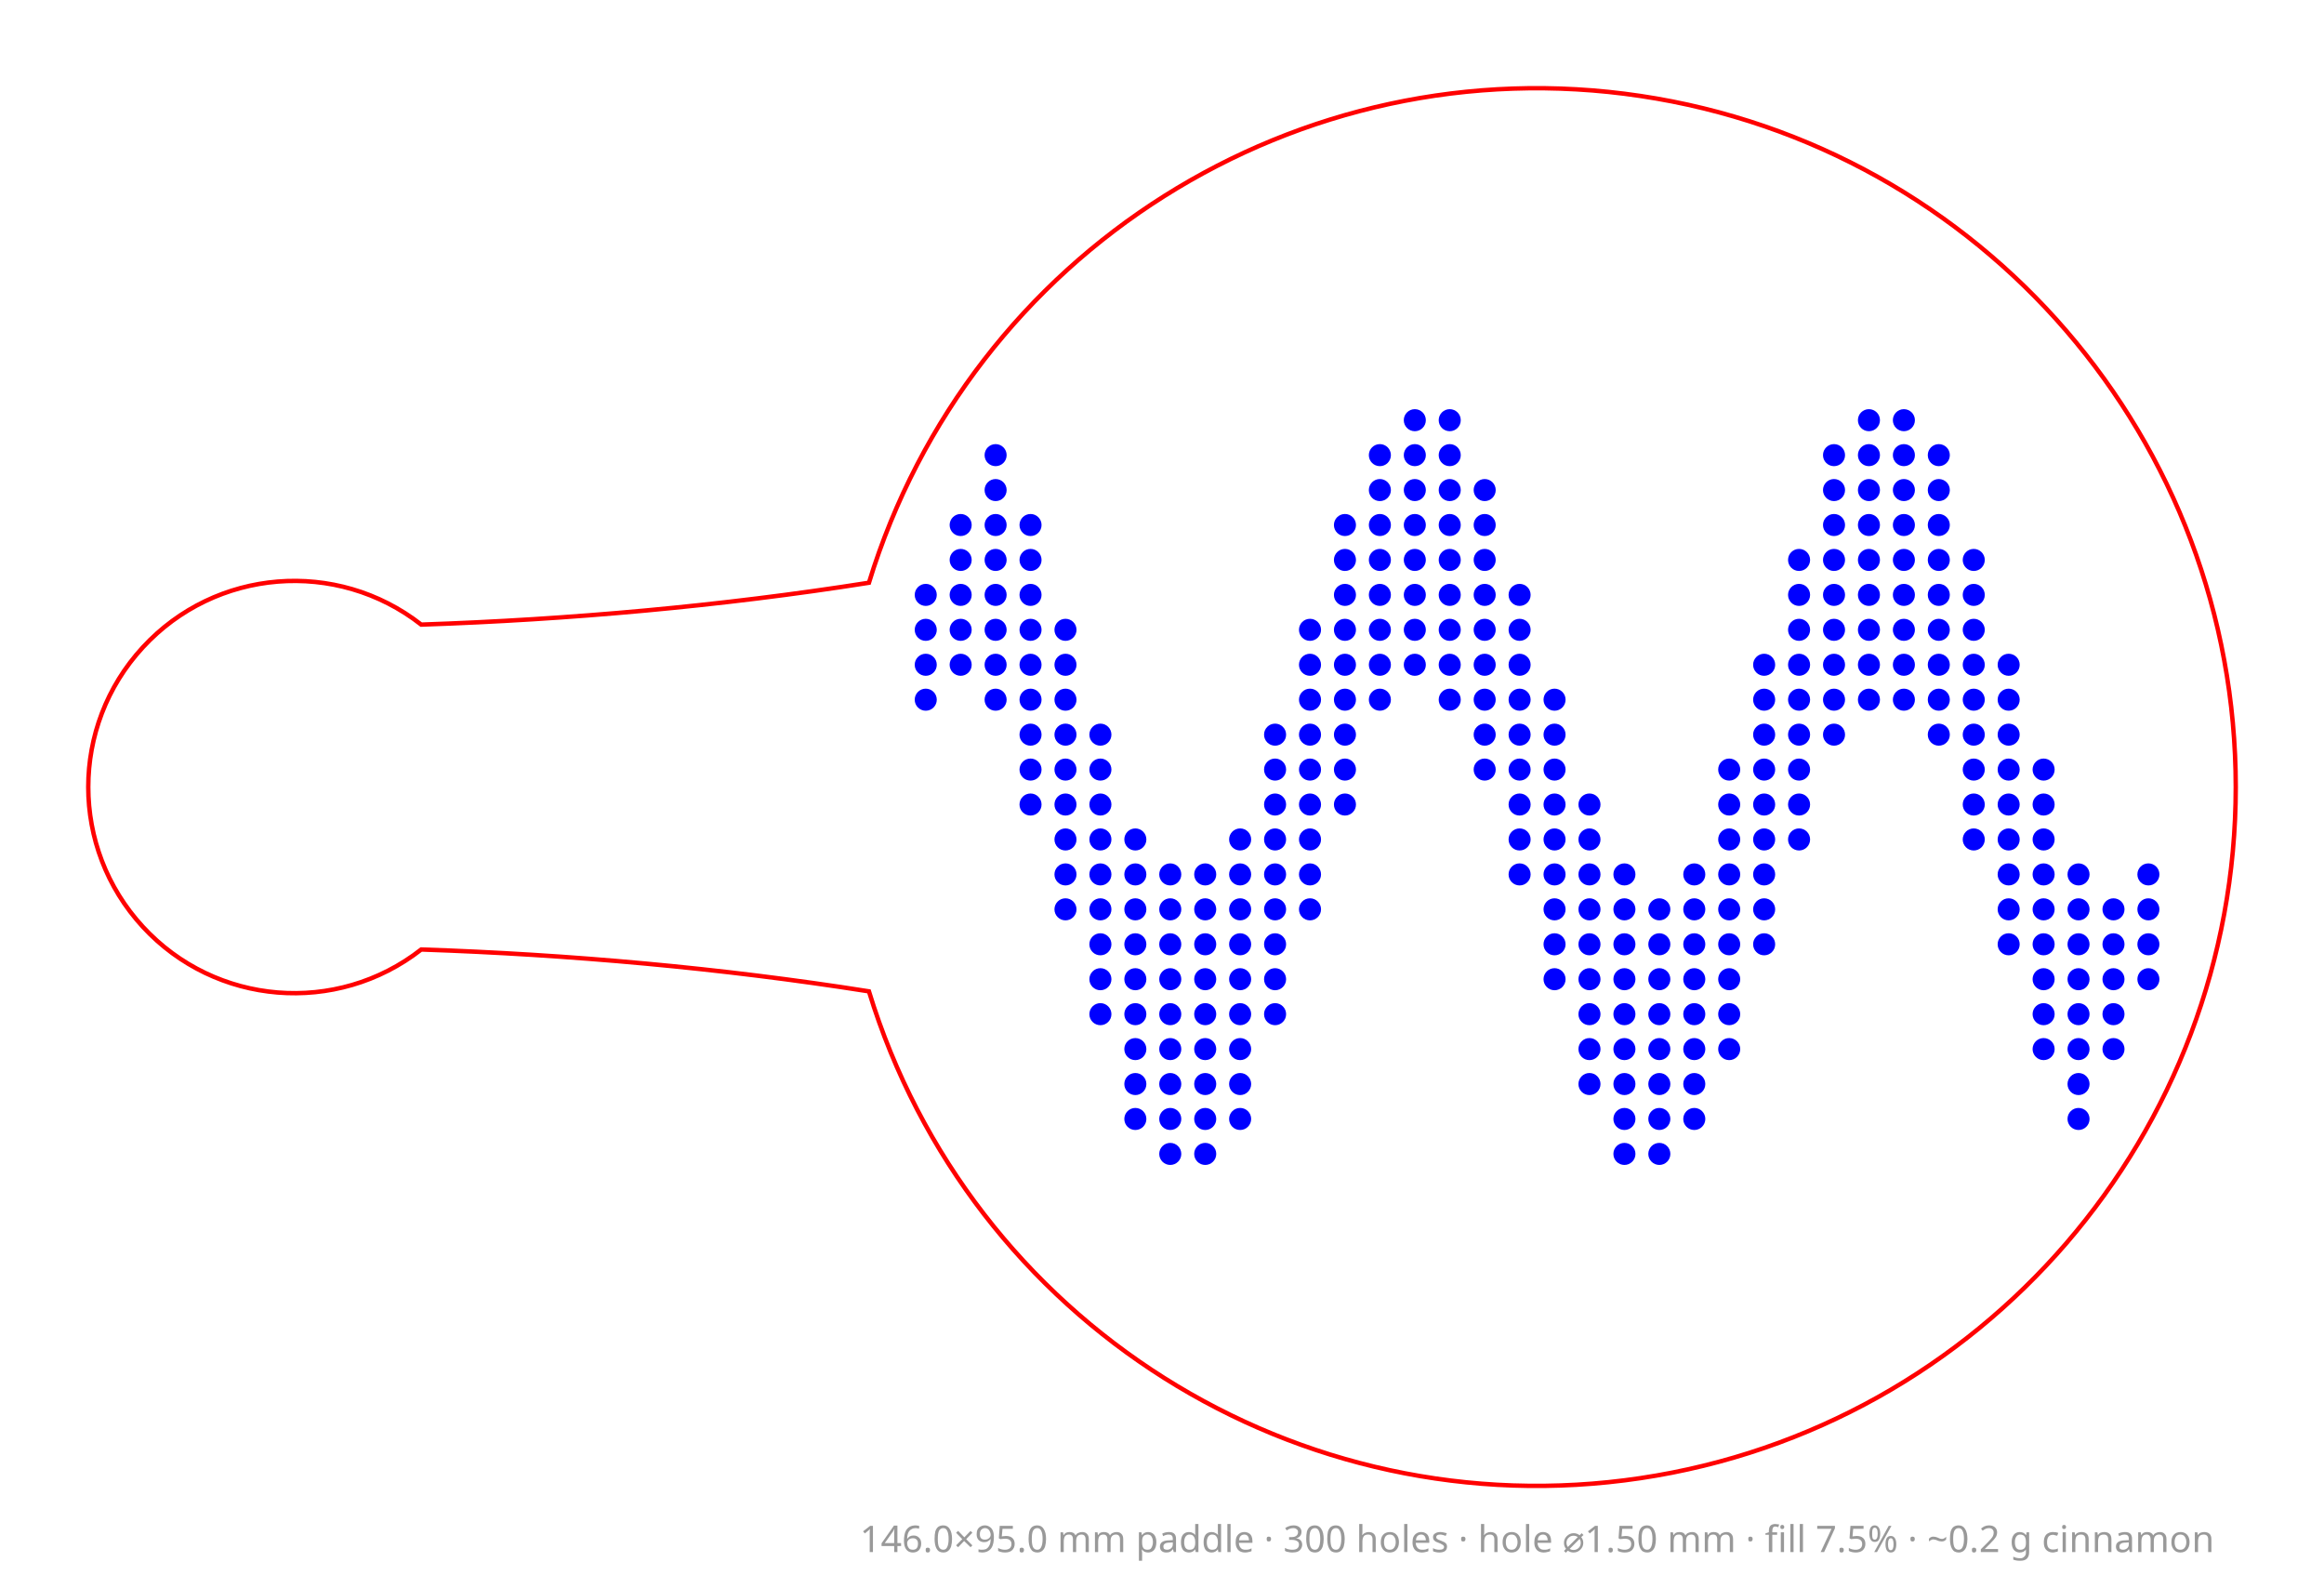
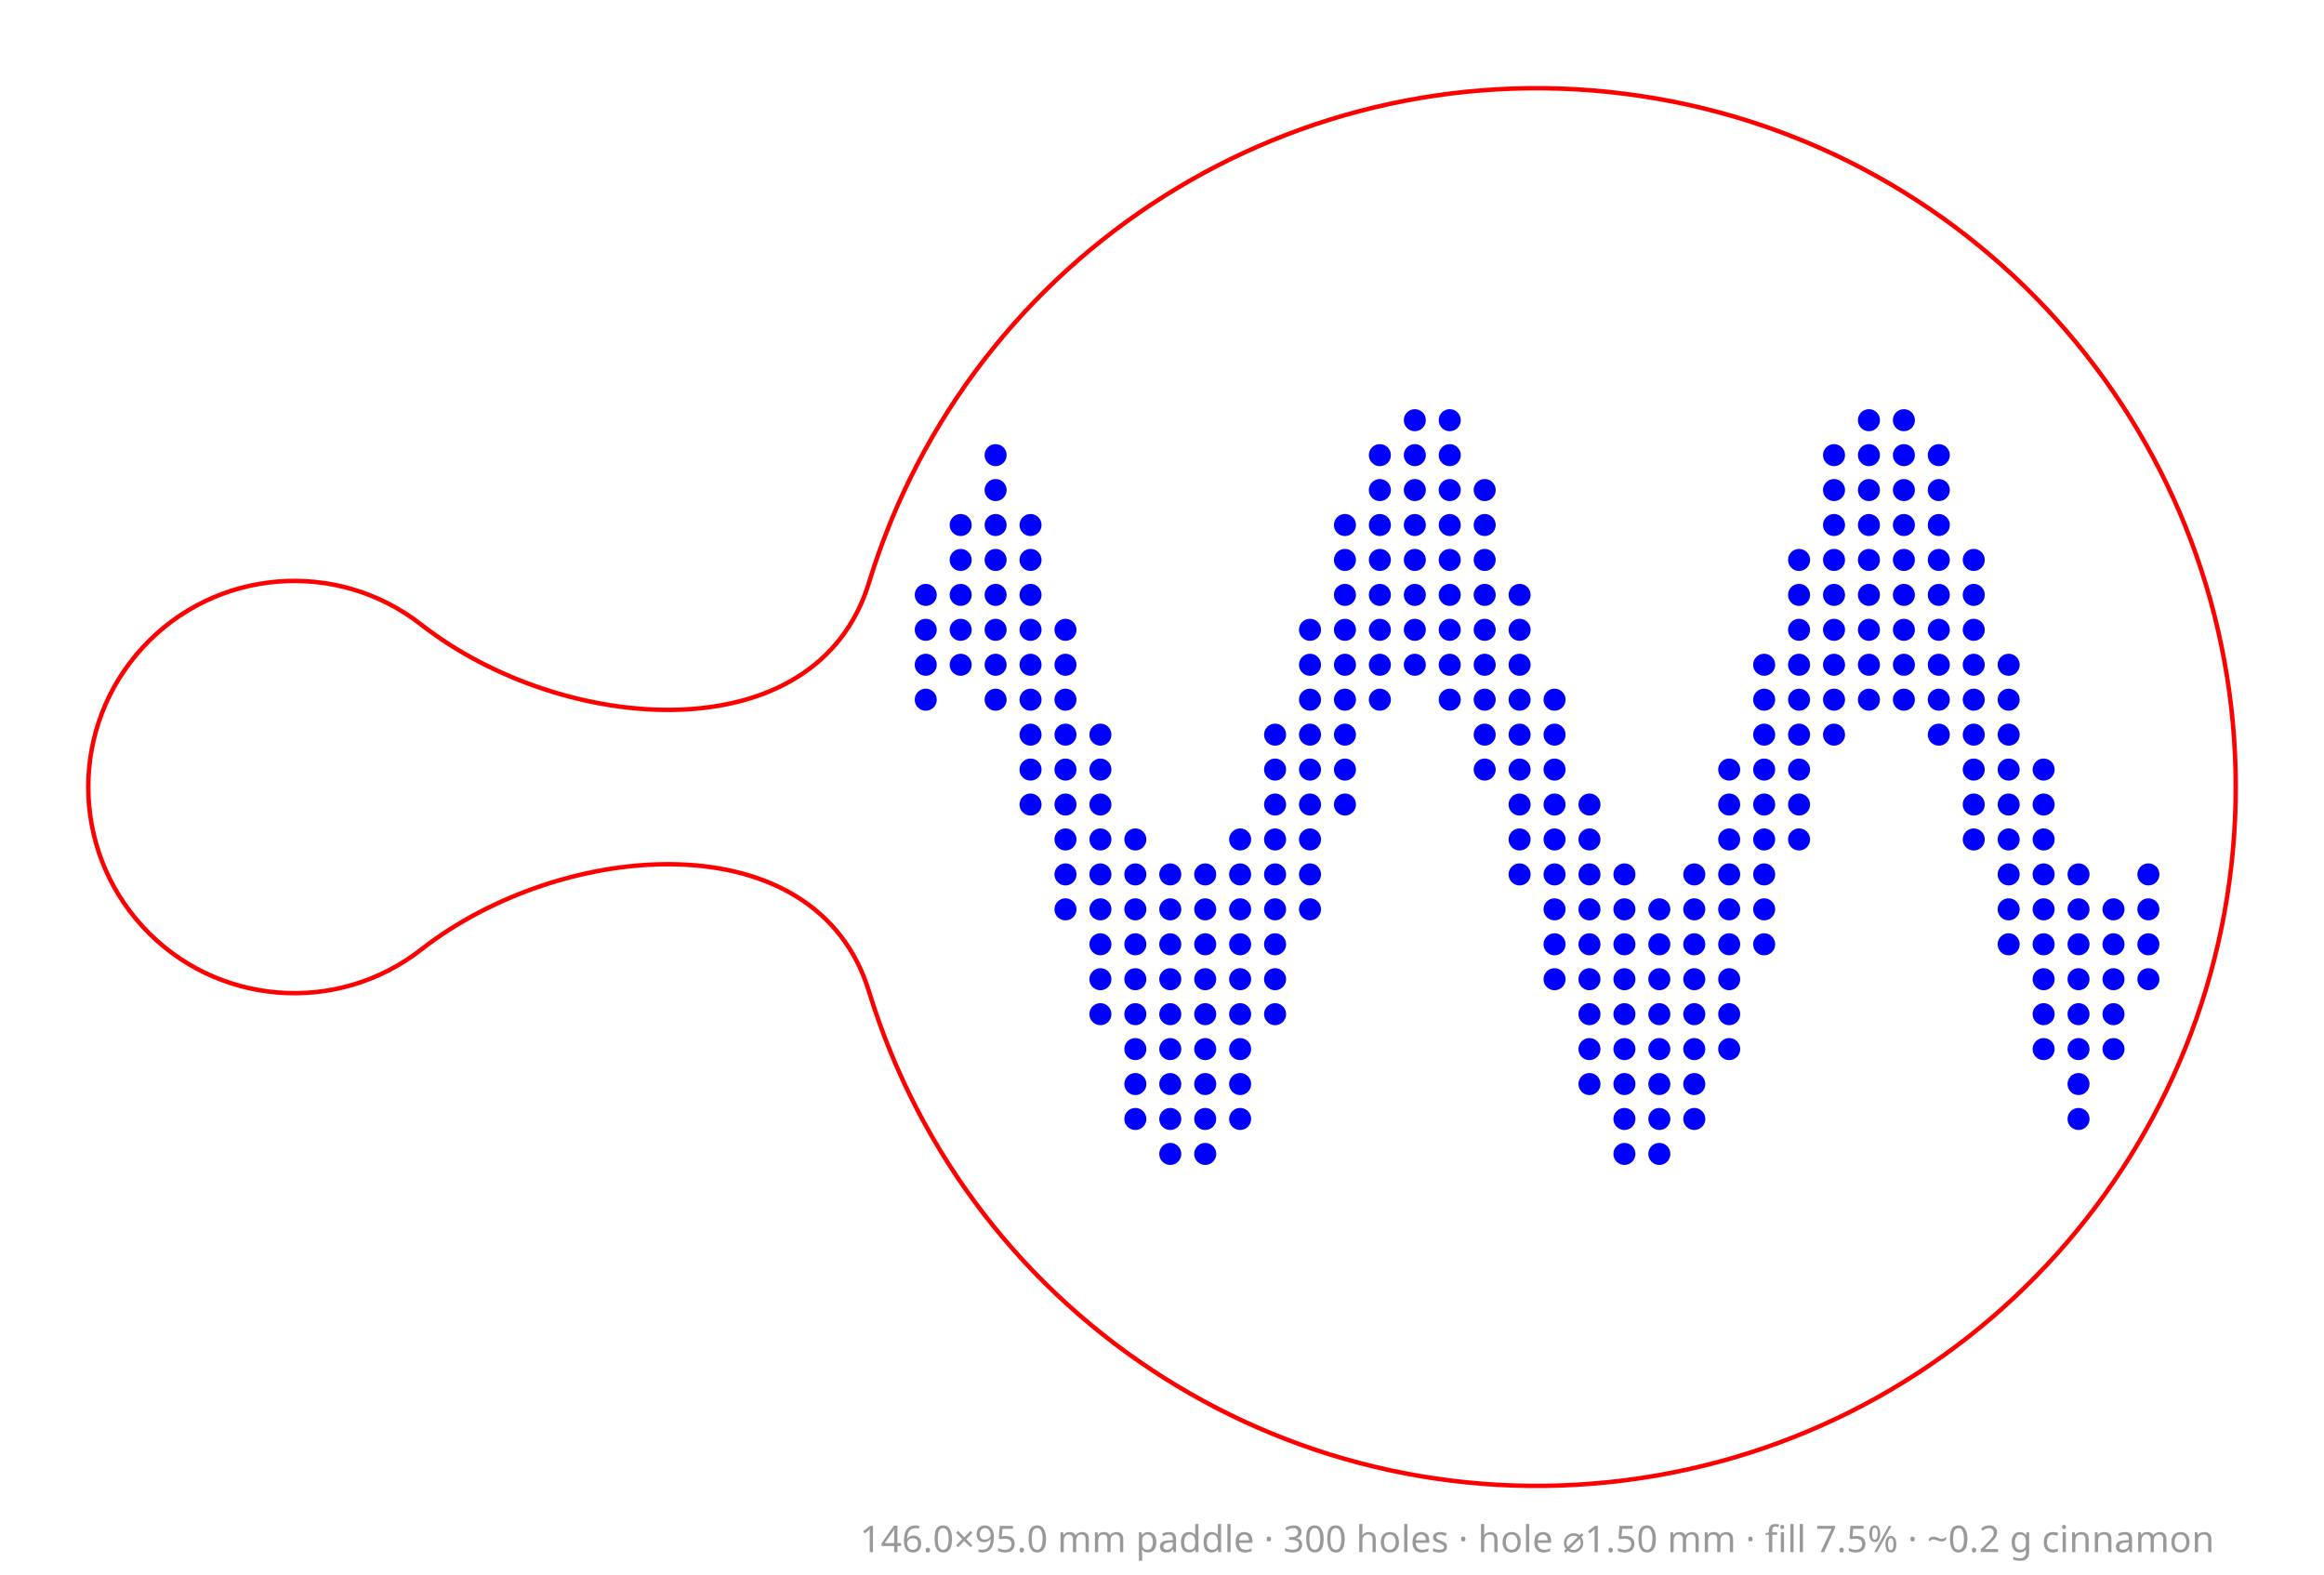
<svg xmlns="http://www.w3.org/2000/svg" width="158.0mm" height="107.0mm" viewBox="0 0 158.0 107.0">
-   <path d="M 28.639 42.458 C 38.683 42.118, 49.032 41.199, 59.076 39.612 A 47.500 47.500 0 1 1 59.076 67.388 C 49.032 65.801, 38.683 64.882, 28.639 64.542 A 14.012 14.012 0 1 1 28.639 42.458 Z" fill="none" stroke="#ff0000" stroke-width="0.3" />
+   <path d="M 28.639 42.458 C 38.275 49.986, 55.501 51.306, 59.076 39.612 A 47.500 47.500 0 1 1 59.076 67.388 C 55.501 55.694, 38.275 57.014, 28.639 64.542 A 14.012 14.012 0 1 1 28.639 42.458 Z" fill="none" stroke="#ff0000" stroke-width="0.3" />
  <g fill="#0000ff" stroke="none">
    <circle cx="96.188" cy="28.562" r="0.75" />
    <circle cx="98.562" cy="28.562" r="0.75" />
    <circle cx="127.062" cy="28.562" r="0.75" />
    <circle cx="129.438" cy="28.562" r="0.75" />
    <circle cx="67.688" cy="30.938" r="0.75" />
    <circle cx="93.812" cy="30.938" r="0.75" />
    <circle cx="96.188" cy="30.938" r="0.75" />
    <circle cx="98.562" cy="30.938" r="0.75" />
    <circle cx="124.688" cy="30.938" r="0.75" />
    <circle cx="127.062" cy="30.938" r="0.75" />
    <circle cx="129.438" cy="30.938" r="0.75" />
    <circle cx="131.812" cy="30.938" r="0.75" />
    <circle cx="67.688" cy="33.312" r="0.75" />
    <circle cx="93.812" cy="33.312" r="0.75" />
    <circle cx="96.188" cy="33.312" r="0.75" />
    <circle cx="98.562" cy="33.312" r="0.75" />
    <circle cx="100.938" cy="33.312" r="0.75" />
    <circle cx="124.688" cy="33.312" r="0.75" />
    <circle cx="127.062" cy="33.312" r="0.75" />
    <circle cx="129.438" cy="33.312" r="0.75" />
    <circle cx="131.812" cy="33.312" r="0.75" />
    <circle cx="65.312" cy="35.688" r="0.75" />
    <circle cx="67.688" cy="35.688" r="0.75" />
    <circle cx="70.062" cy="35.688" r="0.75" />
    <circle cx="91.438" cy="35.688" r="0.75" />
    <circle cx="93.812" cy="35.688" r="0.75" />
    <circle cx="96.188" cy="35.688" r="0.75" />
    <circle cx="98.562" cy="35.688" r="0.75" />
    <circle cx="100.938" cy="35.688" r="0.75" />
    <circle cx="124.688" cy="35.688" r="0.75" />
    <circle cx="127.062" cy="35.688" r="0.75" />
    <circle cx="129.438" cy="35.688" r="0.75" />
    <circle cx="131.812" cy="35.688" r="0.75" />
    <circle cx="65.312" cy="38.062" r="0.75" />
    <circle cx="67.688" cy="38.062" r="0.75" />
    <circle cx="70.062" cy="38.062" r="0.75" />
    <circle cx="91.438" cy="38.062" r="0.75" />
    <circle cx="93.812" cy="38.062" r="0.75" />
    <circle cx="96.188" cy="38.062" r="0.75" />
    <circle cx="98.562" cy="38.062" r="0.75" />
    <circle cx="100.938" cy="38.062" r="0.75" />
    <circle cx="122.312" cy="38.062" r="0.75" />
    <circle cx="124.688" cy="38.062" r="0.75" />
    <circle cx="127.062" cy="38.062" r="0.75" />
    <circle cx="129.438" cy="38.062" r="0.75" />
    <circle cx="131.812" cy="38.062" r="0.75" />
    <circle cx="134.188" cy="38.062" r="0.75" />
    <circle cx="62.938" cy="40.438" r="0.75" />
    <circle cx="65.312" cy="40.438" r="0.75" />
    <circle cx="67.688" cy="40.438" r="0.75" />
    <circle cx="70.062" cy="40.438" r="0.75" />
    <circle cx="91.438" cy="40.438" r="0.75" />
    <circle cx="93.812" cy="40.438" r="0.75" />
    <circle cx="96.188" cy="40.438" r="0.75" />
    <circle cx="98.562" cy="40.438" r="0.75" />
    <circle cx="100.938" cy="40.438" r="0.75" />
    <circle cx="103.312" cy="40.438" r="0.75" />
    <circle cx="122.312" cy="40.438" r="0.75" />
    <circle cx="124.688" cy="40.438" r="0.75" />
    <circle cx="127.062" cy="40.438" r="0.75" />
    <circle cx="129.438" cy="40.438" r="0.75" />
    <circle cx="131.812" cy="40.438" r="0.75" />
    <circle cx="134.188" cy="40.438" r="0.75" />
    <circle cx="62.938" cy="42.812" r="0.75" />
    <circle cx="65.312" cy="42.812" r="0.75" />
    <circle cx="67.688" cy="42.812" r="0.75" />
    <circle cx="70.062" cy="42.812" r="0.75" />
    <circle cx="72.438" cy="42.812" r="0.75" />
    <circle cx="89.062" cy="42.812" r="0.75" />
    <circle cx="91.438" cy="42.812" r="0.75" />
    <circle cx="93.812" cy="42.812" r="0.75" />
    <circle cx="96.188" cy="42.812" r="0.75" />
    <circle cx="98.562" cy="42.812" r="0.75" />
    <circle cx="100.938" cy="42.812" r="0.75" />
    <circle cx="103.312" cy="42.812" r="0.75" />
    <circle cx="122.312" cy="42.812" r="0.75" />
    <circle cx="124.688" cy="42.812" r="0.75" />
    <circle cx="127.062" cy="42.812" r="0.75" />
    <circle cx="129.438" cy="42.812" r="0.75" />
    <circle cx="131.812" cy="42.812" r="0.75" />
    <circle cx="134.188" cy="42.812" r="0.75" />
    <circle cx="62.938" cy="45.188" r="0.75" />
    <circle cx="65.312" cy="45.188" r="0.75" />
    <circle cx="67.688" cy="45.188" r="0.75" />
    <circle cx="70.062" cy="45.188" r="0.75" />
    <circle cx="72.438" cy="45.188" r="0.75" />
    <circle cx="89.062" cy="45.188" r="0.75" />
    <circle cx="91.438" cy="45.188" r="0.75" />
    <circle cx="93.812" cy="45.188" r="0.75" />
    <circle cx="96.188" cy="45.188" r="0.75" />
    <circle cx="98.562" cy="45.188" r="0.75" />
    <circle cx="100.938" cy="45.188" r="0.75" />
    <circle cx="103.312" cy="45.188" r="0.75" />
    <circle cx="119.938" cy="45.188" r="0.75" />
    <circle cx="122.312" cy="45.188" r="0.75" />
    <circle cx="124.688" cy="45.188" r="0.75" />
    <circle cx="127.062" cy="45.188" r="0.75" />
    <circle cx="129.438" cy="45.188" r="0.75" />
    <circle cx="131.812" cy="45.188" r="0.75" />
    <circle cx="134.188" cy="45.188" r="0.75" />
    <circle cx="136.562" cy="45.188" r="0.75" />
    <circle cx="62.938" cy="47.562" r="0.75" />
    <circle cx="67.688" cy="47.562" r="0.75" />
    <circle cx="70.062" cy="47.562" r="0.75" />
    <circle cx="72.438" cy="47.562" r="0.75" />
    <circle cx="89.062" cy="47.562" r="0.75" />
    <circle cx="91.438" cy="47.562" r="0.75" />
    <circle cx="93.812" cy="47.562" r="0.75" />
    <circle cx="98.562" cy="47.562" r="0.75" />
    <circle cx="100.938" cy="47.562" r="0.75" />
    <circle cx="103.312" cy="47.562" r="0.75" />
    <circle cx="105.688" cy="47.562" r="0.75" />
    <circle cx="119.938" cy="47.562" r="0.75" />
    <circle cx="122.312" cy="47.562" r="0.75" />
    <circle cx="124.688" cy="47.562" r="0.75" />
    <circle cx="127.062" cy="47.562" r="0.75" />
    <circle cx="129.438" cy="47.562" r="0.75" />
    <circle cx="131.812" cy="47.562" r="0.75" />
    <circle cx="134.188" cy="47.562" r="0.75" />
    <circle cx="136.562" cy="47.562" r="0.75" />
    <circle cx="70.062" cy="49.938" r="0.75" />
    <circle cx="72.438" cy="49.938" r="0.75" />
    <circle cx="74.812" cy="49.938" r="0.75" />
    <circle cx="86.688" cy="49.938" r="0.75" />
    <circle cx="89.062" cy="49.938" r="0.75" />
    <circle cx="91.438" cy="49.938" r="0.75" />
    <circle cx="100.938" cy="49.938" r="0.75" />
    <circle cx="103.312" cy="49.938" r="0.75" />
    <circle cx="105.688" cy="49.938" r="0.75" />
    <circle cx="119.938" cy="49.938" r="0.75" />
    <circle cx="122.312" cy="49.938" r="0.75" />
    <circle cx="124.688" cy="49.938" r="0.75" />
    <circle cx="131.812" cy="49.938" r="0.75" />
    <circle cx="134.188" cy="49.938" r="0.75" />
    <circle cx="136.562" cy="49.938" r="0.75" />
    <circle cx="70.062" cy="52.312" r="0.75" />
    <circle cx="72.438" cy="52.312" r="0.75" />
    <circle cx="74.812" cy="52.312" r="0.75" />
    <circle cx="86.688" cy="52.312" r="0.75" />
    <circle cx="89.062" cy="52.312" r="0.75" />
    <circle cx="91.438" cy="52.312" r="0.75" />
    <circle cx="100.938" cy="52.312" r="0.75" />
    <circle cx="103.312" cy="52.312" r="0.75" />
    <circle cx="105.688" cy="52.312" r="0.75" />
    <circle cx="117.562" cy="52.312" r="0.75" />
    <circle cx="119.938" cy="52.312" r="0.75" />
    <circle cx="122.312" cy="52.312" r="0.75" />
    <circle cx="134.188" cy="52.312" r="0.75" />
    <circle cx="136.562" cy="52.312" r="0.75" />
    <circle cx="138.938" cy="52.312" r="0.75" />
    <circle cx="70.062" cy="54.688" r="0.75" />
    <circle cx="72.438" cy="54.688" r="0.75" />
    <circle cx="74.812" cy="54.688" r="0.75" />
    <circle cx="86.688" cy="54.688" r="0.75" />
    <circle cx="89.062" cy="54.688" r="0.75" />
    <circle cx="91.438" cy="54.688" r="0.75" />
    <circle cx="103.312" cy="54.688" r="0.75" />
    <circle cx="105.688" cy="54.688" r="0.75" />
    <circle cx="108.062" cy="54.688" r="0.75" />
    <circle cx="117.562" cy="54.688" r="0.75" />
    <circle cx="119.938" cy="54.688" r="0.75" />
    <circle cx="122.312" cy="54.688" r="0.75" />
    <circle cx="134.188" cy="54.688" r="0.75" />
    <circle cx="136.562" cy="54.688" r="0.75" />
    <circle cx="138.938" cy="54.688" r="0.75" />
    <circle cx="72.438" cy="57.062" r="0.75" />
    <circle cx="74.812" cy="57.062" r="0.75" />
    <circle cx="77.188" cy="57.062" r="0.75" />
    <circle cx="84.312" cy="57.062" r="0.75" />
    <circle cx="86.688" cy="57.062" r="0.75" />
    <circle cx="89.062" cy="57.062" r="0.75" />
    <circle cx="103.312" cy="57.062" r="0.75" />
    <circle cx="105.688" cy="57.062" r="0.75" />
    <circle cx="108.062" cy="57.062" r="0.75" />
    <circle cx="117.562" cy="57.062" r="0.75" />
    <circle cx="119.938" cy="57.062" r="0.75" />
    <circle cx="122.312" cy="57.062" r="0.75" />
    <circle cx="134.188" cy="57.062" r="0.75" />
    <circle cx="136.562" cy="57.062" r="0.75" />
    <circle cx="138.938" cy="57.062" r="0.75" />
    <circle cx="72.438" cy="59.438" r="0.75" />
    <circle cx="74.812" cy="59.438" r="0.75" />
    <circle cx="77.188" cy="59.438" r="0.75" />
    <circle cx="79.562" cy="59.438" r="0.75" />
    <circle cx="81.938" cy="59.438" r="0.75" />
    <circle cx="84.312" cy="59.438" r="0.75" />
    <circle cx="86.688" cy="59.438" r="0.75" />
    <circle cx="89.062" cy="59.438" r="0.75" />
    <circle cx="103.312" cy="59.438" r="0.75" />
    <circle cx="105.688" cy="59.438" r="0.75" />
    <circle cx="108.062" cy="59.438" r="0.75" />
    <circle cx="110.438" cy="59.438" r="0.75" />
    <circle cx="115.188" cy="59.438" r="0.75" />
    <circle cx="117.562" cy="59.438" r="0.75" />
    <circle cx="119.938" cy="59.438" r="0.75" />
    <circle cx="136.562" cy="59.438" r="0.75" />
    <circle cx="138.938" cy="59.438" r="0.75" />
    <circle cx="141.312" cy="59.438" r="0.75" />
    <circle cx="146.062" cy="59.438" r="0.75" />
    <circle cx="72.438" cy="61.812" r="0.75" />
    <circle cx="74.812" cy="61.812" r="0.75" />
    <circle cx="77.188" cy="61.812" r="0.75" />
    <circle cx="79.562" cy="61.812" r="0.75" />
    <circle cx="81.938" cy="61.812" r="0.75" />
    <circle cx="84.312" cy="61.812" r="0.75" />
    <circle cx="86.688" cy="61.812" r="0.75" />
    <circle cx="89.062" cy="61.812" r="0.75" />
    <circle cx="105.688" cy="61.812" r="0.75" />
    <circle cx="108.062" cy="61.812" r="0.75" />
    <circle cx="110.438" cy="61.812" r="0.75" />
    <circle cx="112.812" cy="61.812" r="0.75" />
    <circle cx="115.188" cy="61.812" r="0.75" />
    <circle cx="117.562" cy="61.812" r="0.75" />
    <circle cx="119.938" cy="61.812" r="0.75" />
    <circle cx="136.562" cy="61.812" r="0.75" />
    <circle cx="138.938" cy="61.812" r="0.75" />
    <circle cx="141.312" cy="61.812" r="0.75" />
    <circle cx="143.688" cy="61.812" r="0.75" />
    <circle cx="146.062" cy="61.812" r="0.75" />
    <circle cx="74.812" cy="64.188" r="0.75" />
    <circle cx="77.188" cy="64.188" r="0.75" />
    <circle cx="79.562" cy="64.188" r="0.75" />
    <circle cx="81.938" cy="64.188" r="0.75" />
    <circle cx="84.312" cy="64.188" r="0.75" />
    <circle cx="86.688" cy="64.188" r="0.75" />
    <circle cx="105.688" cy="64.188" r="0.75" />
    <circle cx="108.062" cy="64.188" r="0.75" />
    <circle cx="110.438" cy="64.188" r="0.75" />
    <circle cx="112.812" cy="64.188" r="0.75" />
    <circle cx="115.188" cy="64.188" r="0.75" />
    <circle cx="117.562" cy="64.188" r="0.75" />
    <circle cx="119.938" cy="64.188" r="0.75" />
    <circle cx="136.562" cy="64.188" r="0.75" />
    <circle cx="138.938" cy="64.188" r="0.75" />
    <circle cx="141.312" cy="64.188" r="0.75" />
    <circle cx="143.688" cy="64.188" r="0.75" />
    <circle cx="146.062" cy="64.188" r="0.75" />
    <circle cx="74.812" cy="66.562" r="0.75" />
    <circle cx="77.188" cy="66.562" r="0.75" />
    <circle cx="79.562" cy="66.562" r="0.75" />
    <circle cx="81.938" cy="66.562" r="0.75" />
    <circle cx="84.312" cy="66.562" r="0.75" />
    <circle cx="86.688" cy="66.562" r="0.75" />
    <circle cx="105.688" cy="66.562" r="0.75" />
    <circle cx="108.062" cy="66.562" r="0.75" />
    <circle cx="110.438" cy="66.562" r="0.75" />
    <circle cx="112.812" cy="66.562" r="0.75" />
    <circle cx="115.188" cy="66.562" r="0.75" />
    <circle cx="117.562" cy="66.562" r="0.75" />
    <circle cx="138.938" cy="66.562" r="0.75" />
    <circle cx="141.312" cy="66.562" r="0.75" />
    <circle cx="143.688" cy="66.562" r="0.75" />
    <circle cx="146.062" cy="66.562" r="0.75" />
    <circle cx="74.812" cy="68.938" r="0.75" />
    <circle cx="77.188" cy="68.938" r="0.75" />
    <circle cx="79.562" cy="68.938" r="0.75" />
    <circle cx="81.938" cy="68.938" r="0.75" />
    <circle cx="84.312" cy="68.938" r="0.75" />
    <circle cx="86.688" cy="68.938" r="0.75" />
    <circle cx="108.062" cy="68.938" r="0.75" />
    <circle cx="110.438" cy="68.938" r="0.75" />
    <circle cx="112.812" cy="68.938" r="0.75" />
    <circle cx="115.188" cy="68.938" r="0.75" />
    <circle cx="117.562" cy="68.938" r="0.75" />
    <circle cx="138.938" cy="68.938" r="0.75" />
    <circle cx="141.312" cy="68.938" r="0.75" />
    <circle cx="143.688" cy="68.938" r="0.75" />
    <circle cx="77.188" cy="71.312" r="0.75" />
    <circle cx="79.562" cy="71.312" r="0.75" />
    <circle cx="81.938" cy="71.312" r="0.75" />
    <circle cx="84.312" cy="71.312" r="0.75" />
    <circle cx="108.062" cy="71.312" r="0.75" />
    <circle cx="110.438" cy="71.312" r="0.75" />
    <circle cx="112.812" cy="71.312" r="0.75" />
    <circle cx="115.188" cy="71.312" r="0.75" />
    <circle cx="117.562" cy="71.312" r="0.75" />
    <circle cx="138.938" cy="71.312" r="0.75" />
    <circle cx="141.312" cy="71.312" r="0.75" />
    <circle cx="143.688" cy="71.312" r="0.75" />
    <circle cx="77.188" cy="73.688" r="0.75" />
    <circle cx="79.562" cy="73.688" r="0.75" />
    <circle cx="81.938" cy="73.688" r="0.75" />
    <circle cx="84.312" cy="73.688" r="0.75" />
    <circle cx="108.062" cy="73.688" r="0.75" />
    <circle cx="110.438" cy="73.688" r="0.75" />
    <circle cx="112.812" cy="73.688" r="0.75" />
    <circle cx="115.188" cy="73.688" r="0.75" />
    <circle cx="141.312" cy="73.688" r="0.75" />
    <circle cx="77.188" cy="76.062" r="0.75" />
    <circle cx="79.562" cy="76.062" r="0.75" />
    <circle cx="81.938" cy="76.062" r="0.75" />
    <circle cx="84.312" cy="76.062" r="0.75" />
    <circle cx="110.438" cy="76.062" r="0.75" />
    <circle cx="112.812" cy="76.062" r="0.75" />
    <circle cx="115.188" cy="76.062" r="0.75" />
    <circle cx="141.312" cy="76.062" r="0.75" />
    <circle cx="79.562" cy="78.438" r="0.75" />
    <circle cx="81.938" cy="78.438" r="0.75" />
    <circle cx="110.438" cy="78.438" r="0.75" />
    <circle cx="112.812" cy="78.438" r="0.75" />
  </g>
  <text x="104.5" y="105.5" text-anchor="middle" font-family="sans-serif" font-size="2.5" fill="#999999">
    146.0×95.0 mm paddle · 300 holes · hole ⌀1.50 mm · fill 7.5% · ~0.2 g cinnamon
  </text>
</svg>
